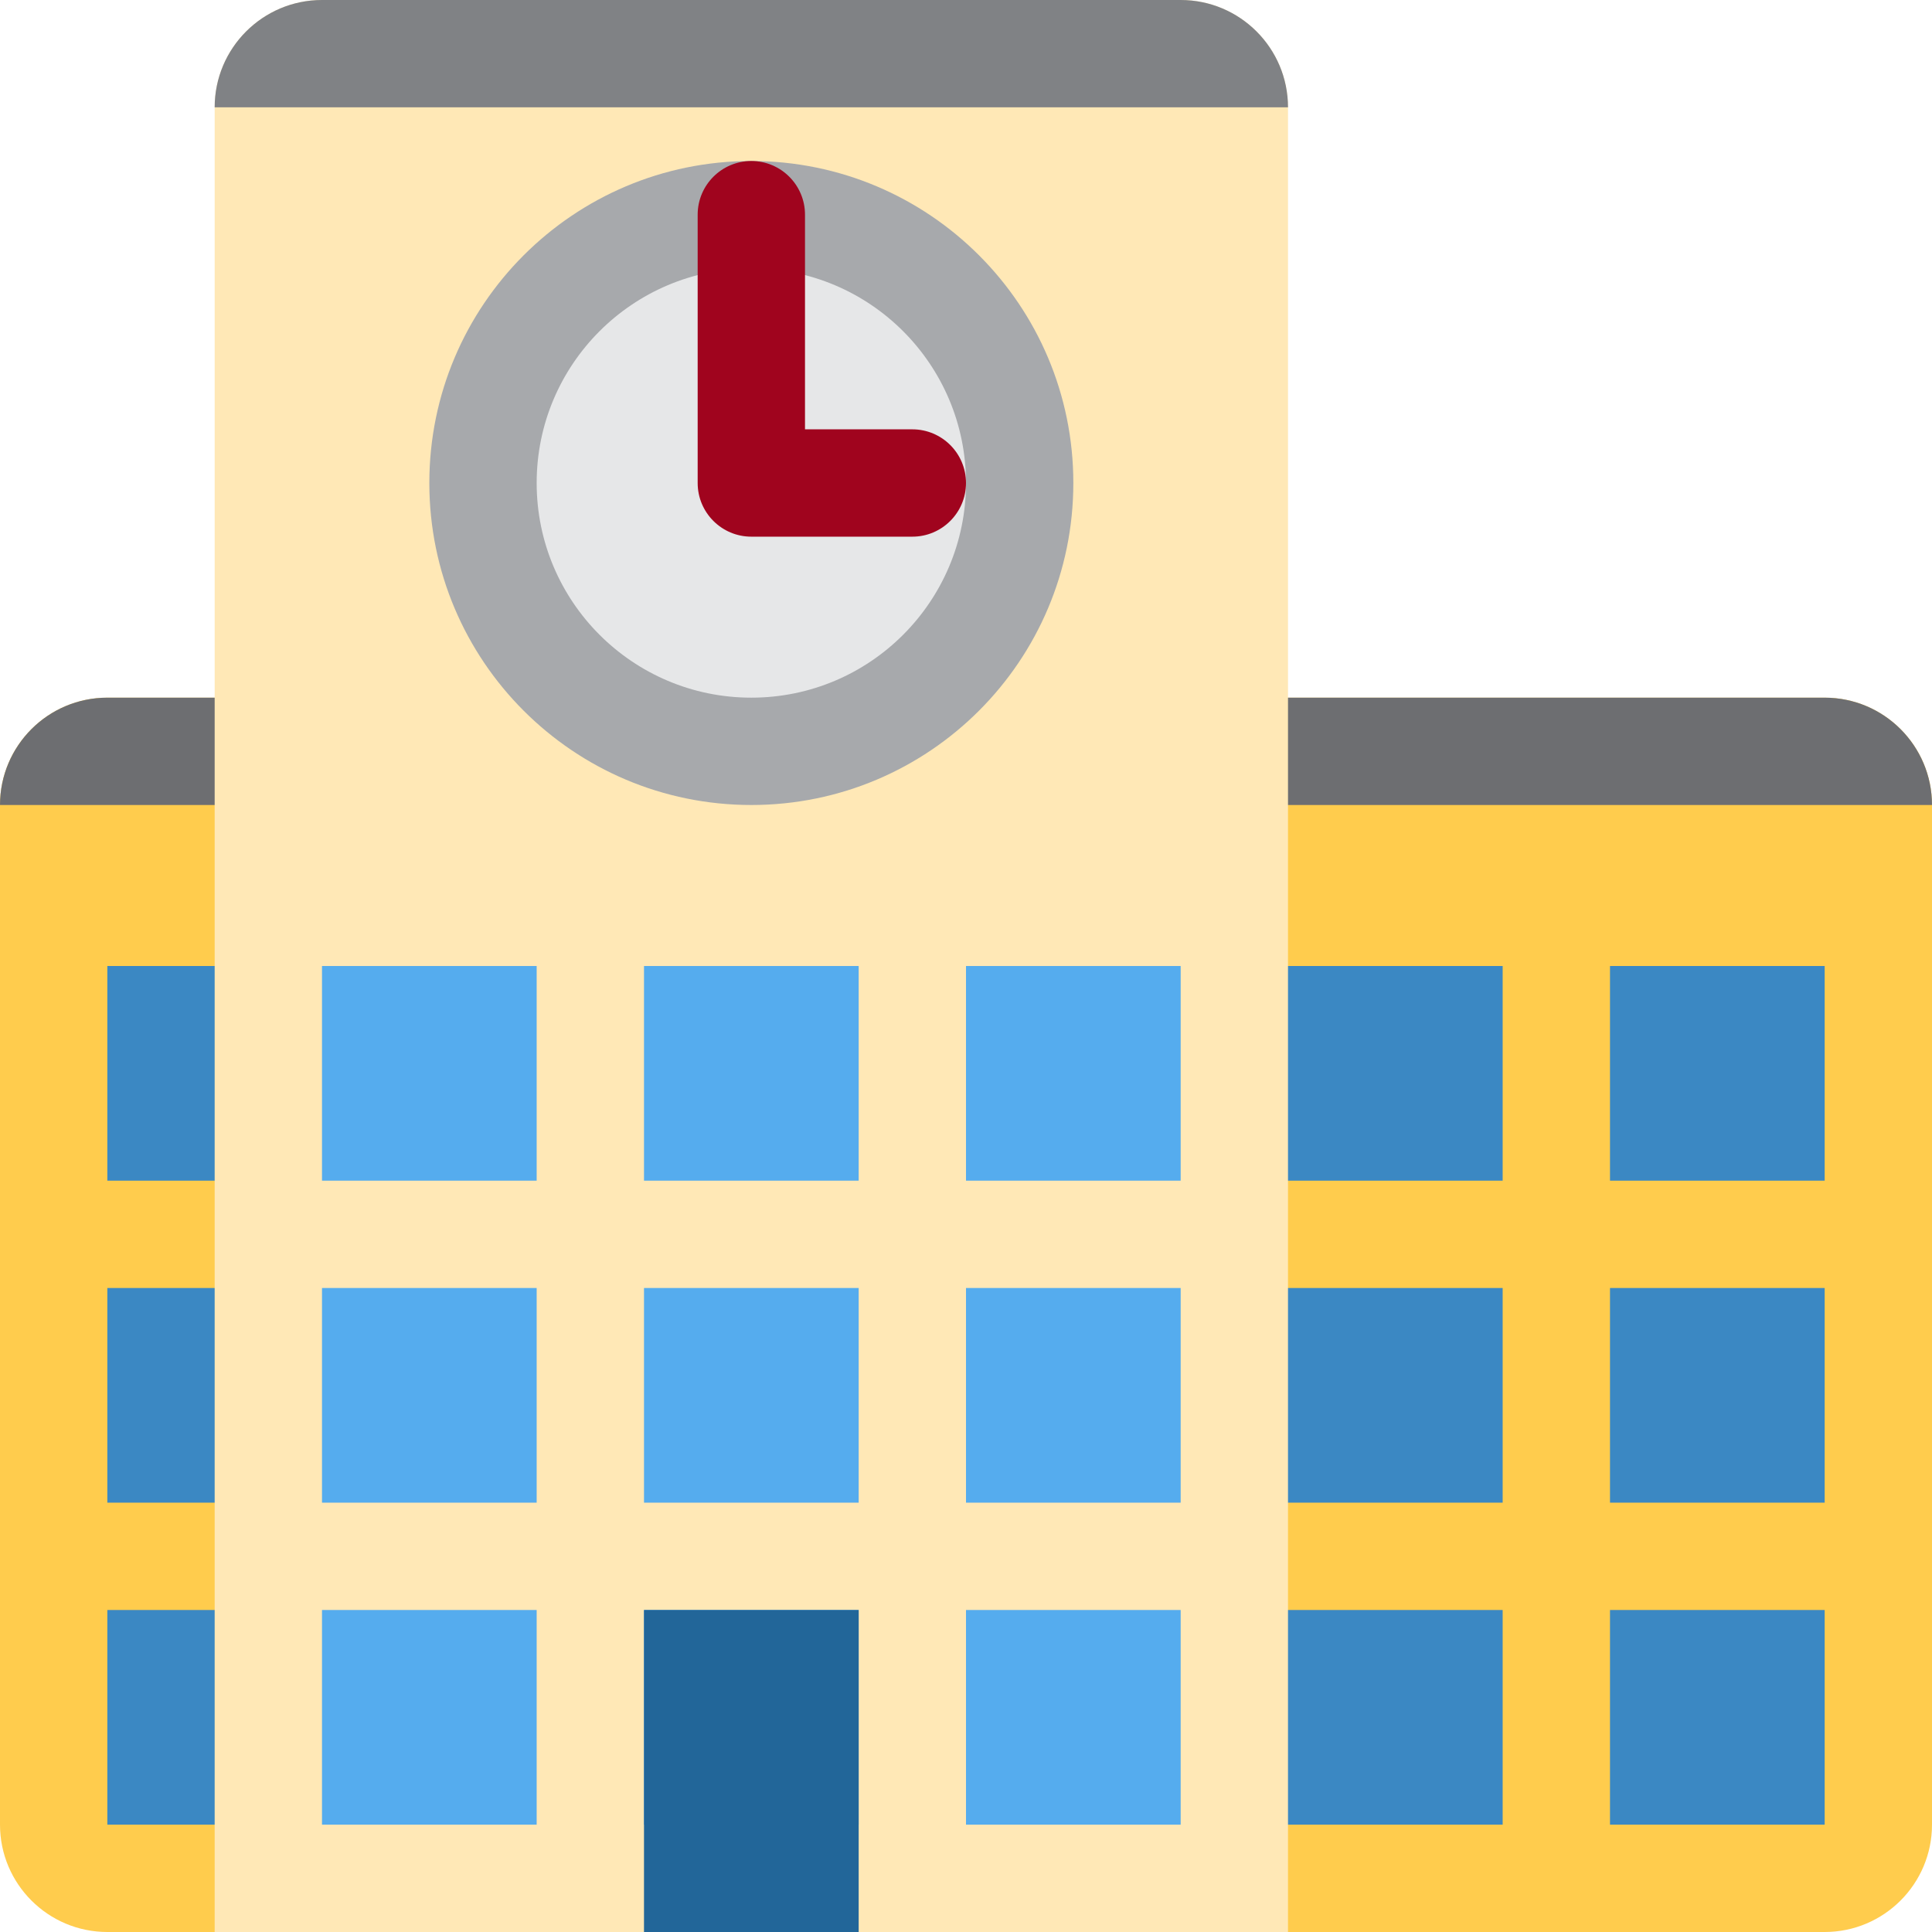
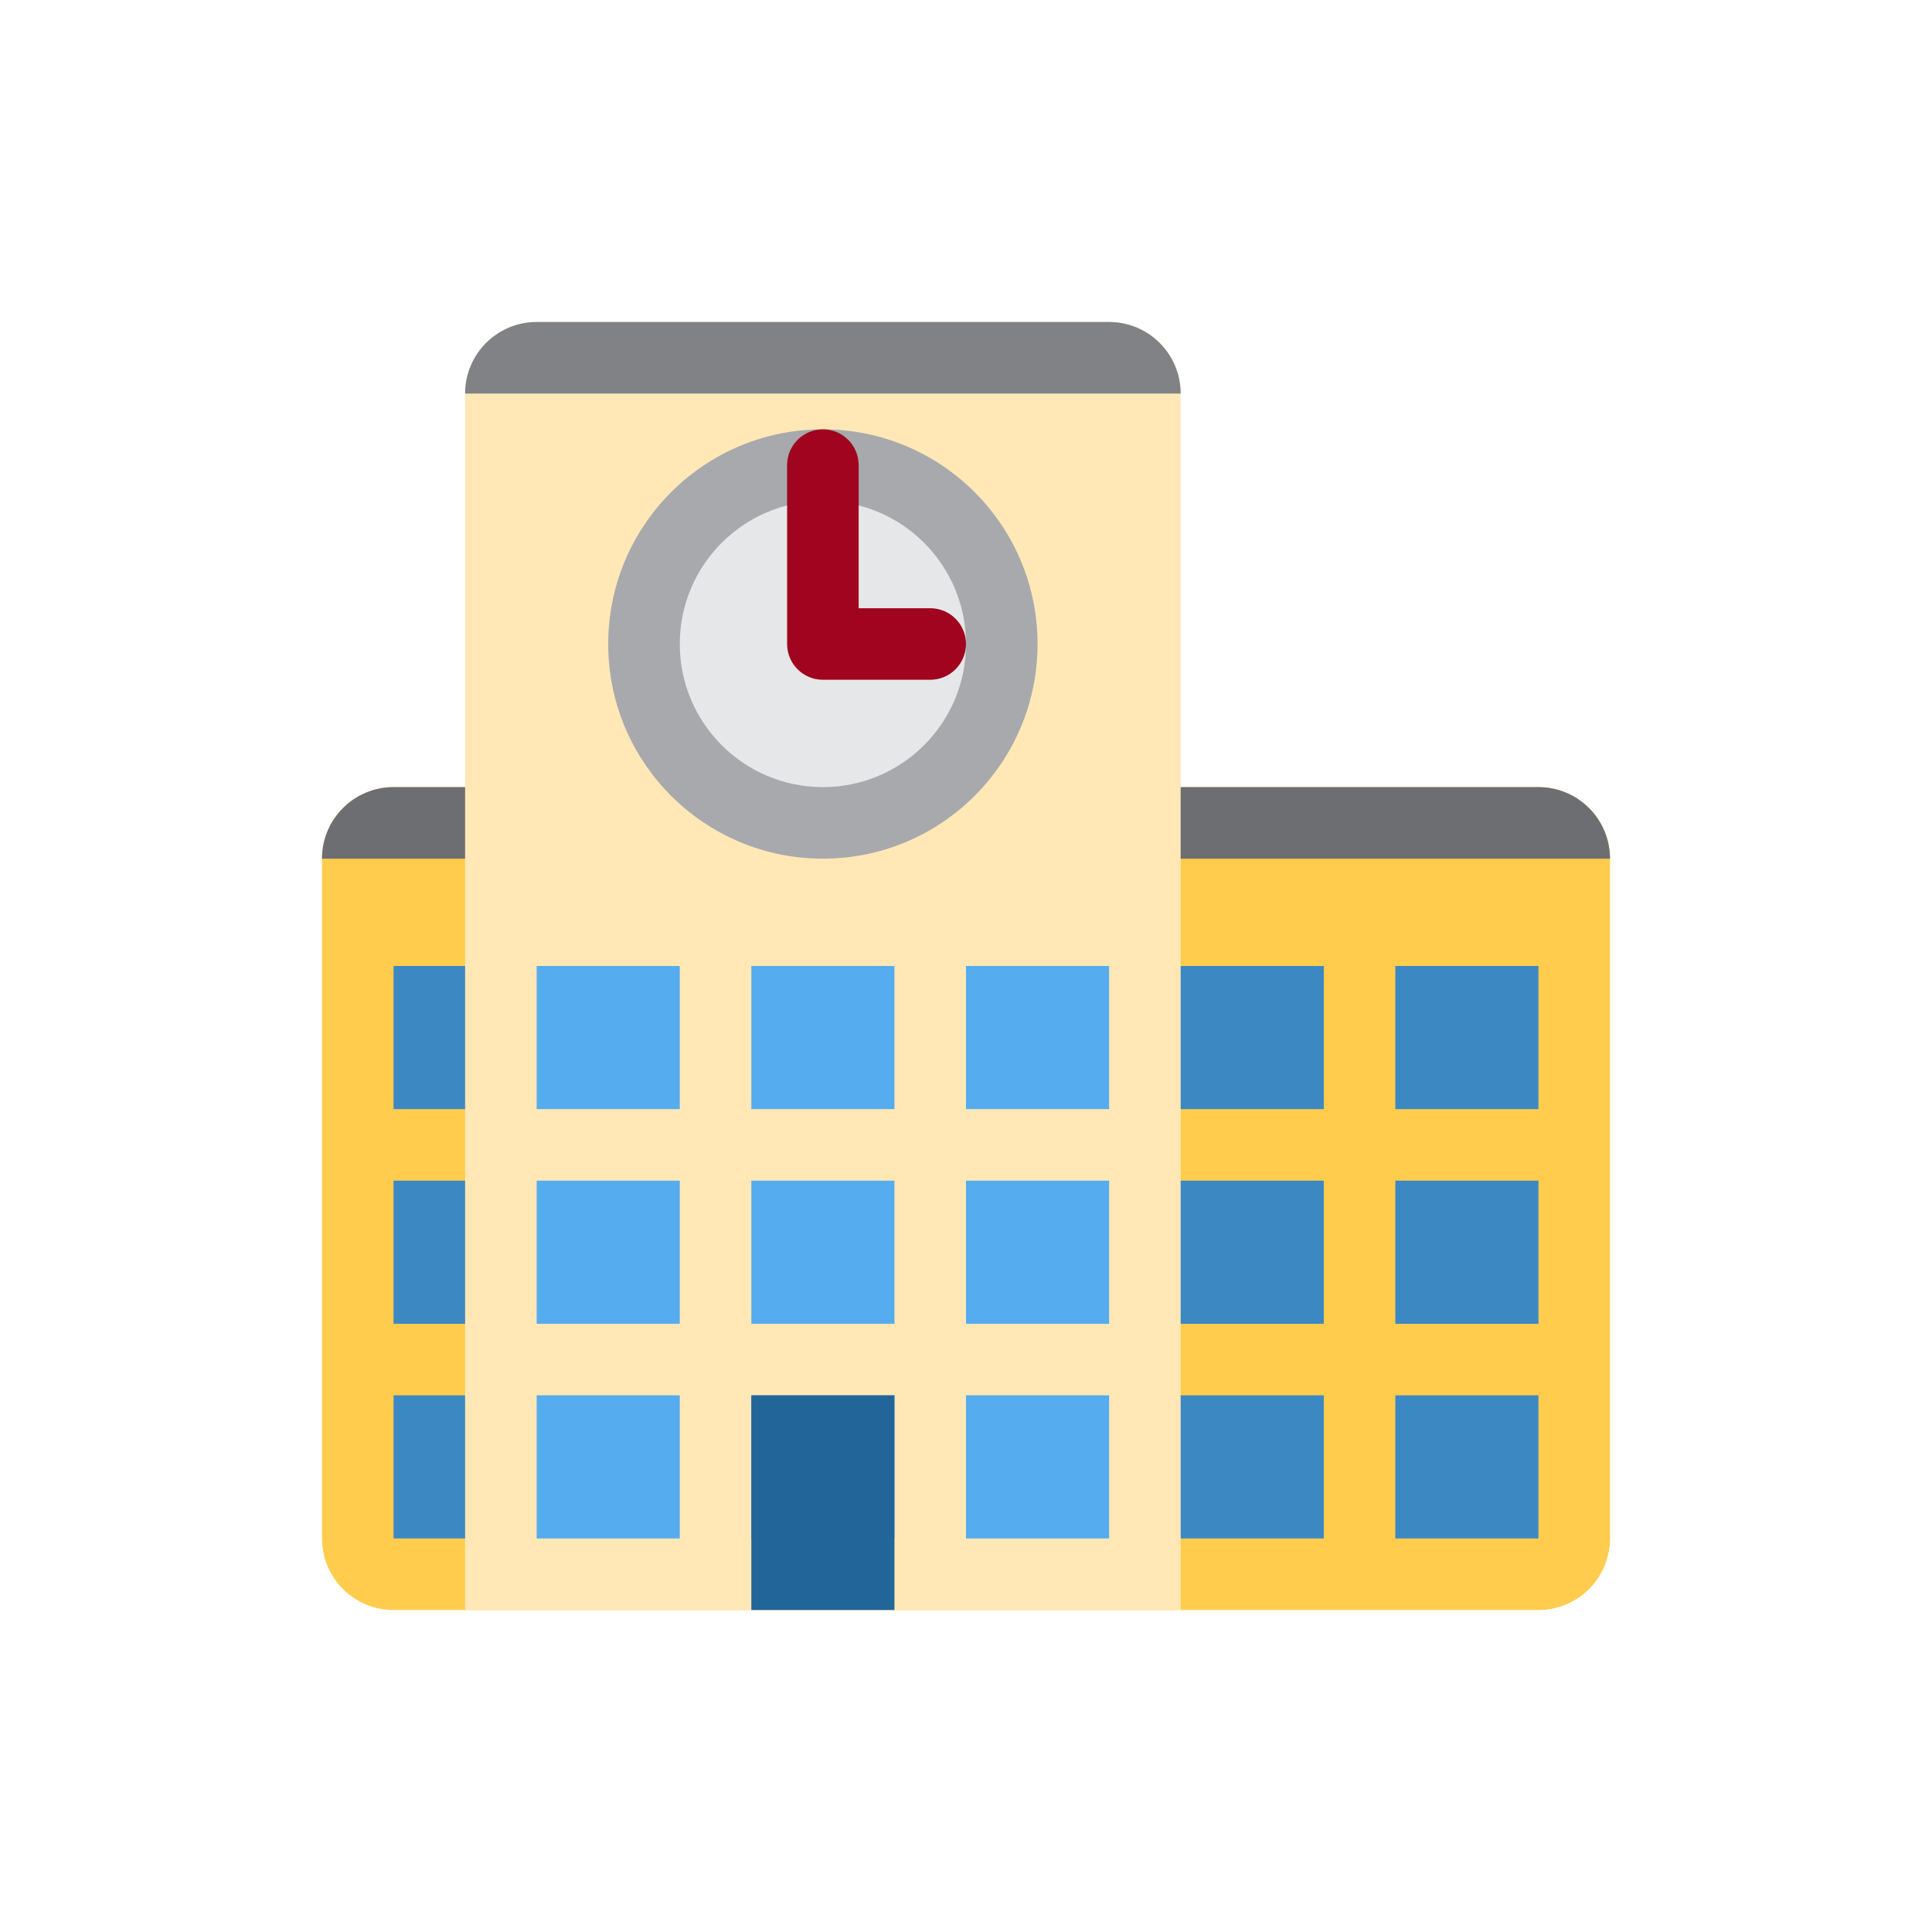
- <svg xmlns="http://www.w3.org/2000/svg" viewBox="0 0 36 36">
+ <svg xmlns="http://www.w3.org/2000/svg" viewBox="-9 -9 54 54">
  <path fill="#FFCC4D" d="M36 34c0 1.104-.896 2-2 2H2c-1.104 0-2-.896-2-2V15c0-1.104.896-2 2-2h32c1.104 0 2 .896 2 2v19z" />
  <path fill="#6D6E71" d="M34 13H2c-1.104 0-2 .896-2 2h36c0-1.104-.896-2-2-2z" />
  <path fill="#3B88C3" d="M2 24h32v4H2zm0-6h32v4H2zm0 12h32v4H2z" />
  <path fill="#FFCC4D" d="M28 17h2v18h-2z" />
  <path fill="#FFE8B6" d="M22 0H6C4.896 0 4 .896 4 2v34h20V2c0-1.104-.896-2-2-2z" />
  <path fill="#808285" d="M22 0H6C4.896 0 4 .896 4 2h20c0-1.104-.896-2-2-2z" />
  <path fill="#55ACEE" d="M6 18h16v4H6zm0 6h16v4H6zm0 6h16v4H6z" />
  <path fill="#FFE8B6" d="M10 7h2v29h-2zm6 0h2v29h-2z" />
  <path fill="#269" d="M12 30h4v6h-4z" />
  <circle fill="#A7A9AC" cx="14" cy="9" r="6" />
  <circle fill="#E6E7E8" cx="14" cy="9" r="4" />
  <path fill="#A0041E" d="M17 10h-3c-.552 0-1-.448-1-1V4c0-.552.448-1 1-1s1 .448 1 1v4h2c.552 0 1 .448 1 1s-.448 1-1 1z" />
</svg>
